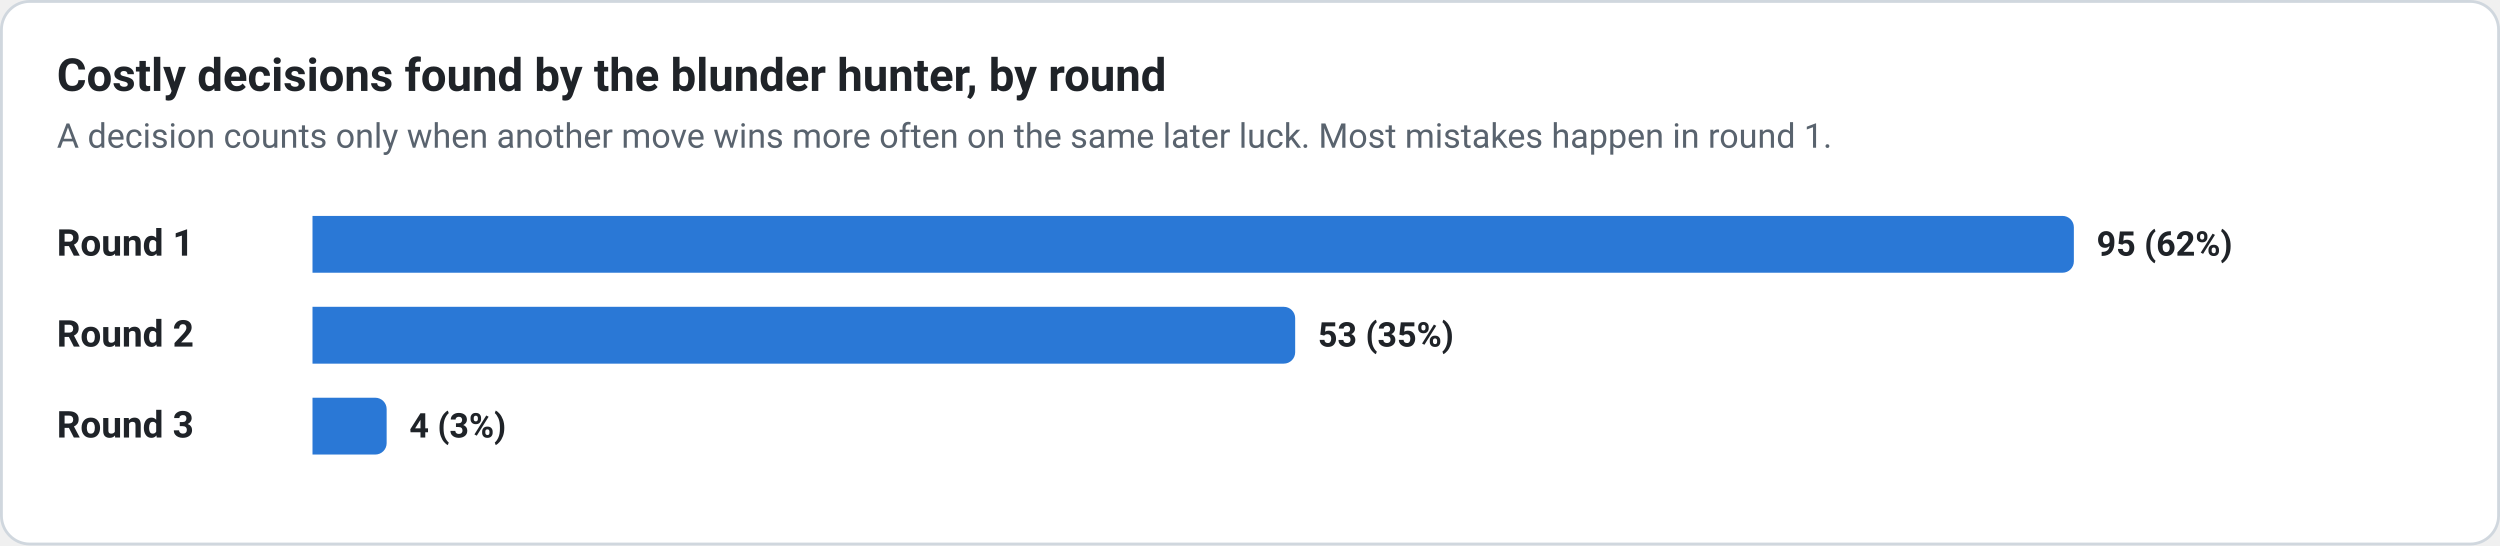
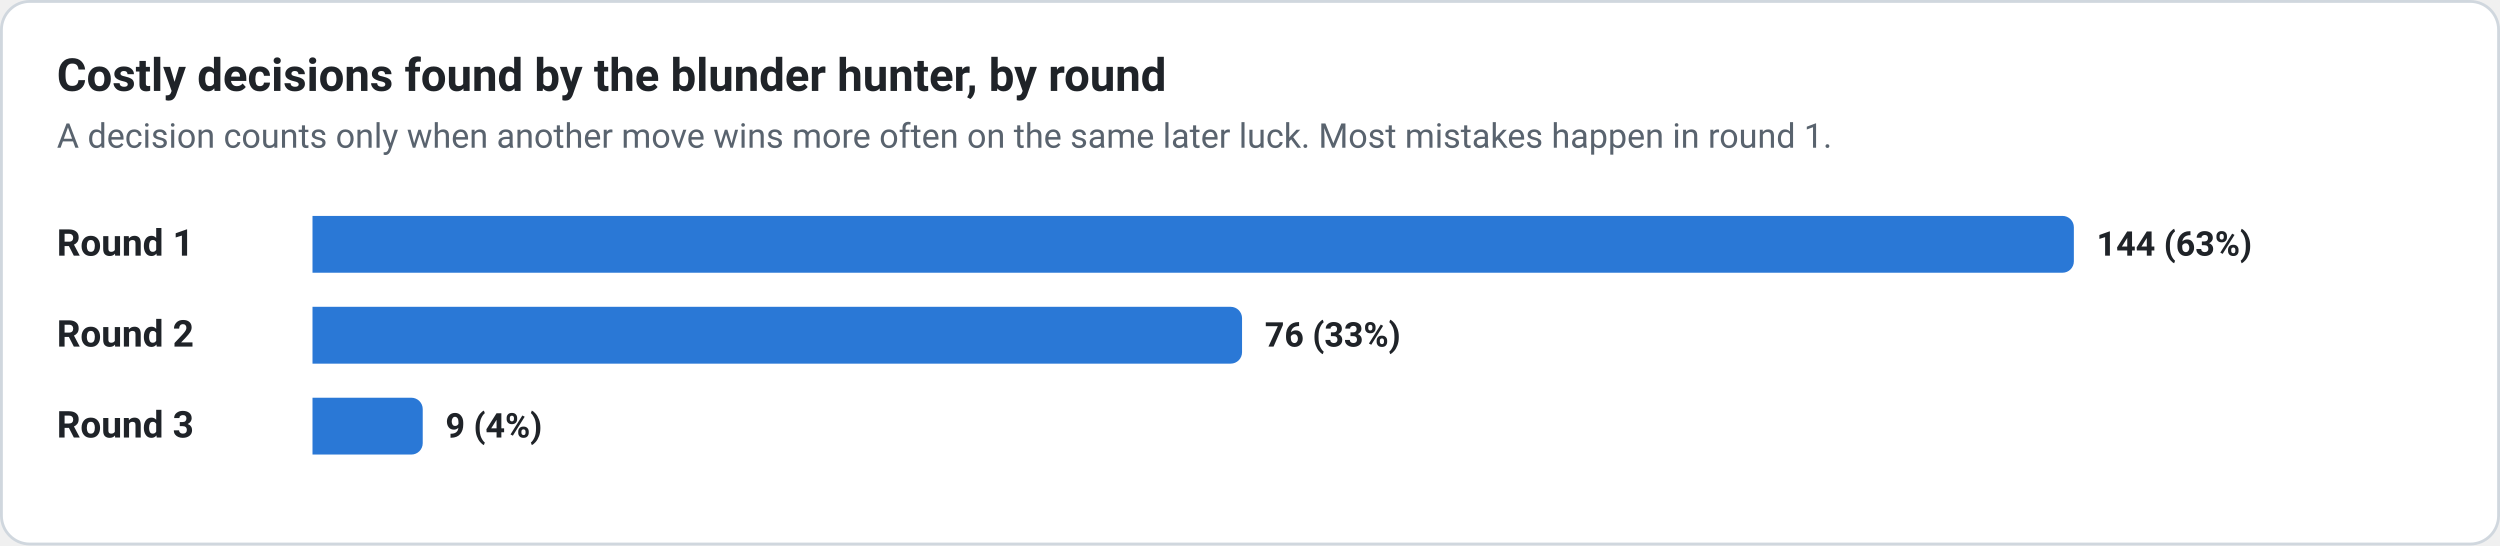
<svg xmlns="http://www.w3.org/2000/svg" width="880" height="192" viewBox="0 0 880 192" font-family="system-ui,-apple-system,'Segoe UI',Roboto,Helvetica,Arial,sans-serif" role="img" aria-label="Costly decisions found by the blunder hunter, by round">
  <rect x="0.5" y="0.5" width="879" height="191" rx="10" fill="#ffffff" stroke="#d0d7de" />
  <text x="20.0" y="32.0" fill="#1f2328" font-size="16" font-weight="600" text-anchor="start">Costly decisions found by the blunder hunter, by round</text>
  <text x="20.0" y="52.0" fill="#59636e" font-size="12" font-weight="400" text-anchor="start">A decision counts only when another move wins more often on the same later luck. Most mistakes happen in round 1.</text>
  <text x="20.0" y="90.0" fill="#1f2328" font-size="13" font-weight="600" text-anchor="start">Round 1</text>
  <path d="M110.0,76.0 H726.0 A4,4 0 0 1 730.0,80.0 V92.0 A4,4 0 0 1 726.0,96.0 H110.0 Z" fill="#2a78d6" />
-   <text x="738.0" y="90.0" fill="#1f2328" font-size="12" font-weight="600" text-anchor="start">95 (62%)</text>
+   <text x="738.0" y="90.0" fill="#1f2328" font-size="12" font-weight="600" text-anchor="start">144 (63%)</text>
  <text x="20.0" y="122.0" fill="#1f2328" font-size="13" font-weight="600" text-anchor="start">Round 2</text>
-   <path d="M110.0,108.0 H451.9 A4,4 0 0 1 455.9,112.0 V124.0 A4,4 0 0 1 451.9,128.0 H110.0 Z" fill="#2a78d6" />
-   <text x="463.9" y="122.0" fill="#1f2328" font-size="12" font-weight="600" text-anchor="start">53 (35%)</text>
+   <path d="M110.0,108.0 H433.2 A4,4 0 0 1 437.2,112.0 V124.0 A4,4 0 0 1 433.2,128.0 H110.0 Z" fill="#2a78d6" />
+   <text x="445.2" y="122.0" fill="#1f2328" font-size="12" font-weight="600" text-anchor="start">76 (33%)</text>
  <text x="20.0" y="154.0" fill="#1f2328" font-size="13" font-weight="600" text-anchor="start">Round 3</text>
-   <path d="M110.0,140.0 H132.1 A4,4 0 0 1 136.1,144.0 V156.0 A4,4 0 0 1 132.1,160.0 H110.0 Z" fill="#2a78d6" />
-   <text x="144.1" y="154.0" fill="#1f2328" font-size="12" font-weight="600" text-anchor="start">4 (3%)</text>
+   <path d="M110.0,140.0 H144.8 A4,4 0 0 1 148.8,144.0 V156.0 A4,4 0 0 1 144.8,160.0 H110.0 Z" fill="#2a78d6" />
+   <text x="156.8" y="154.0" fill="#1f2328" font-size="12" font-weight="600" text-anchor="start">9 (4%)</text>
</svg>
